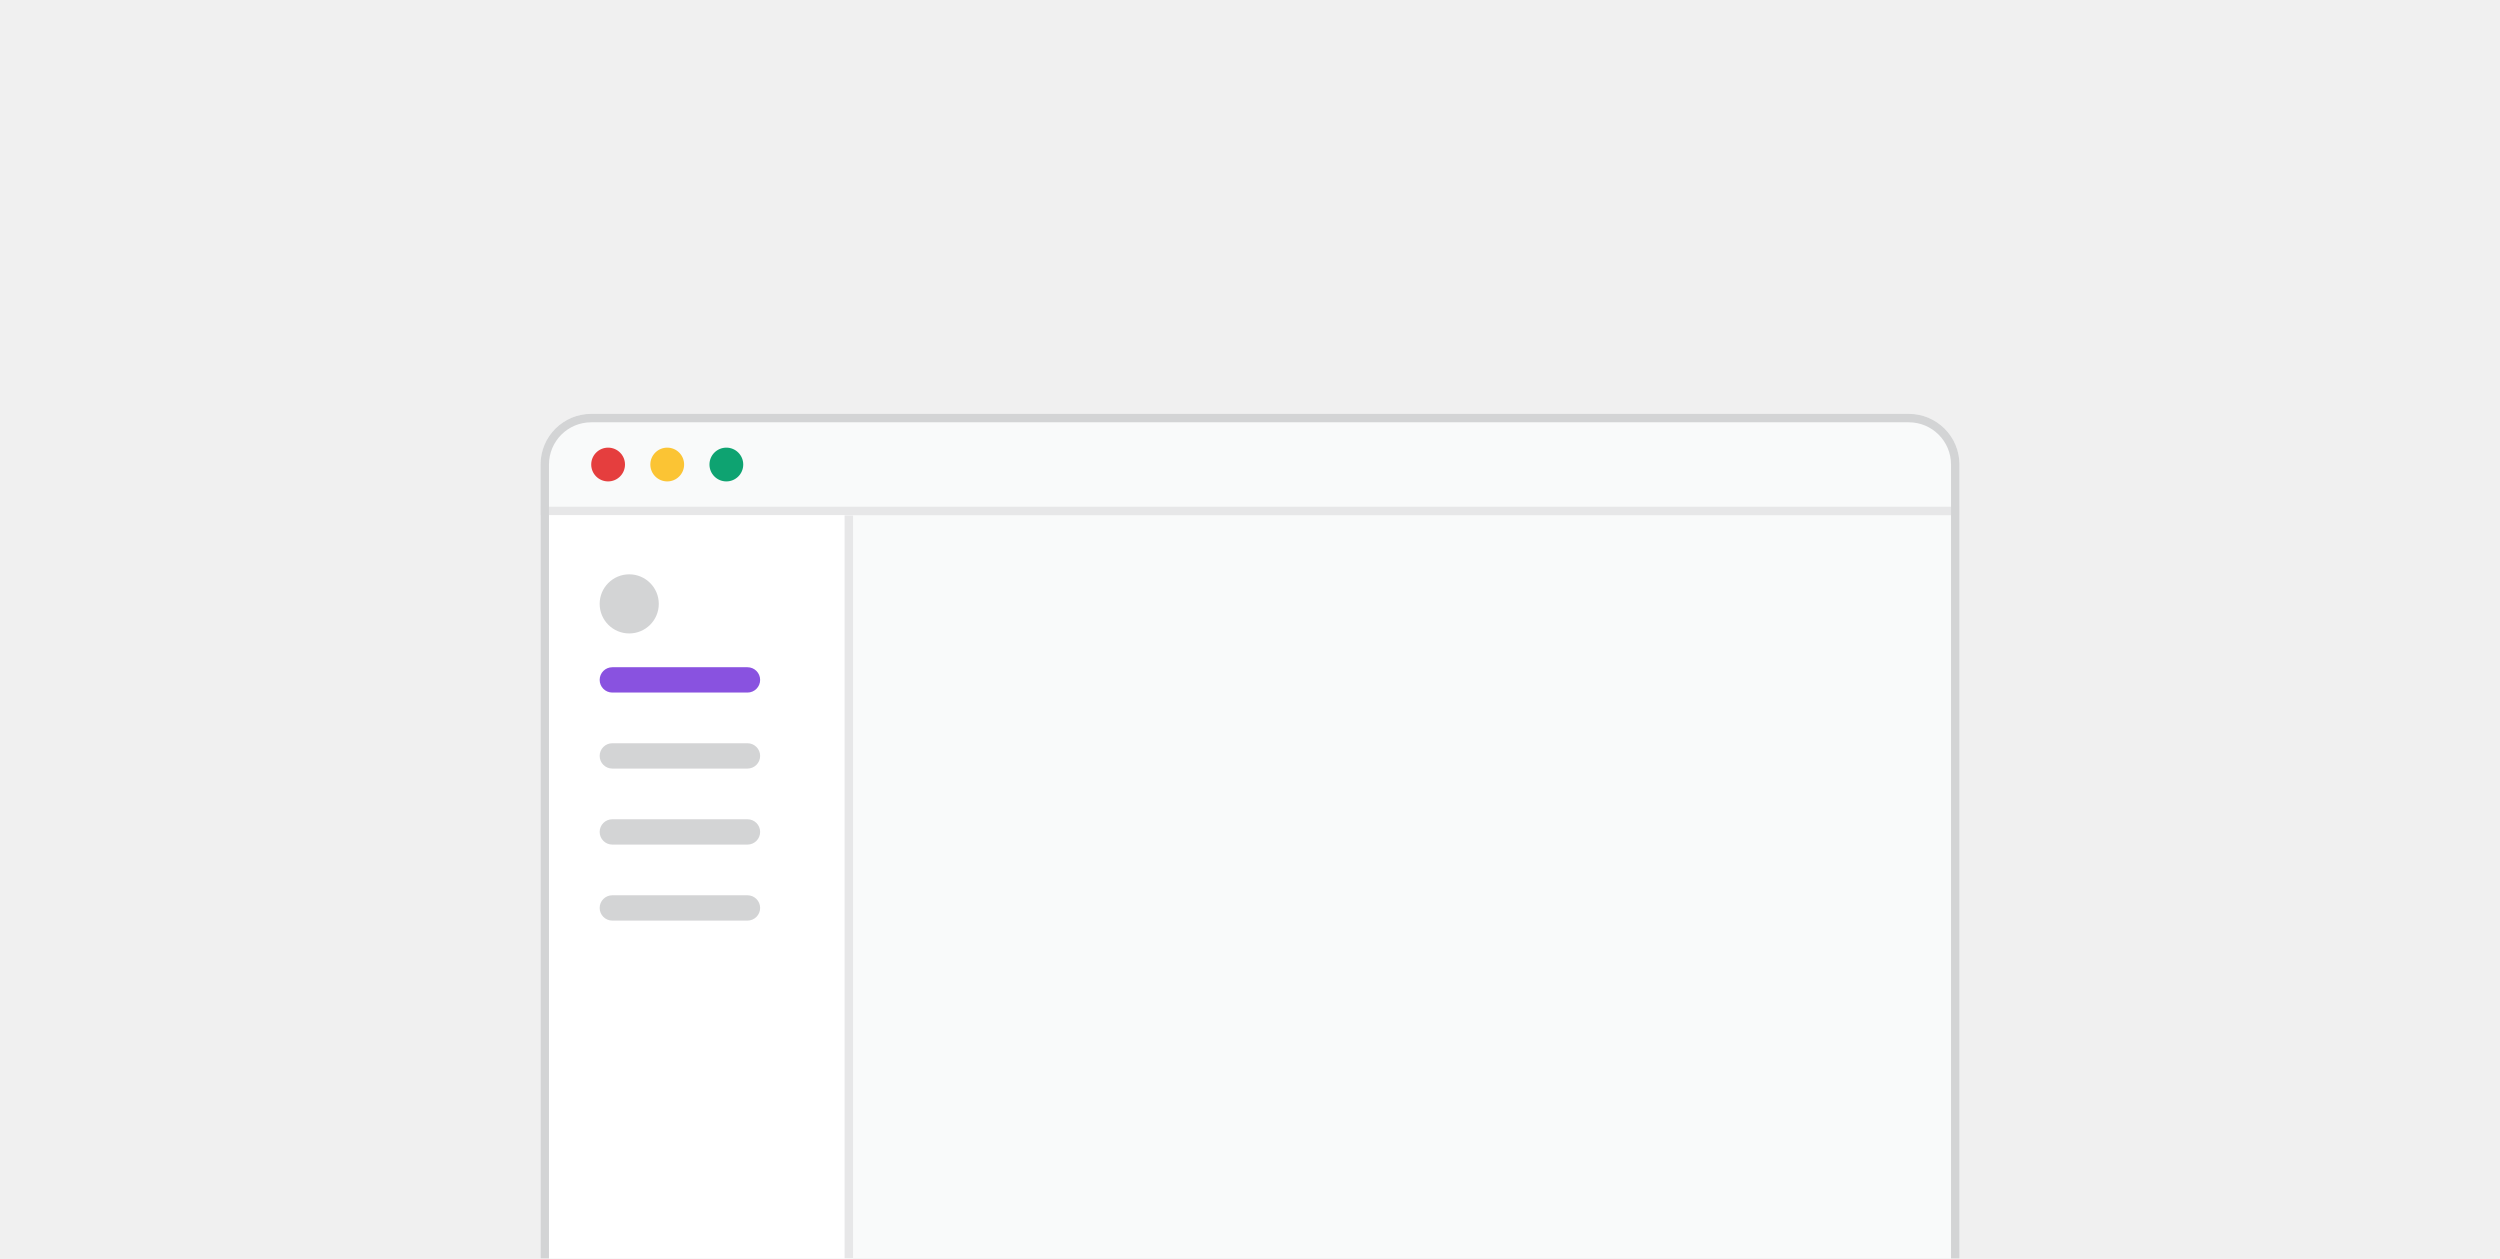
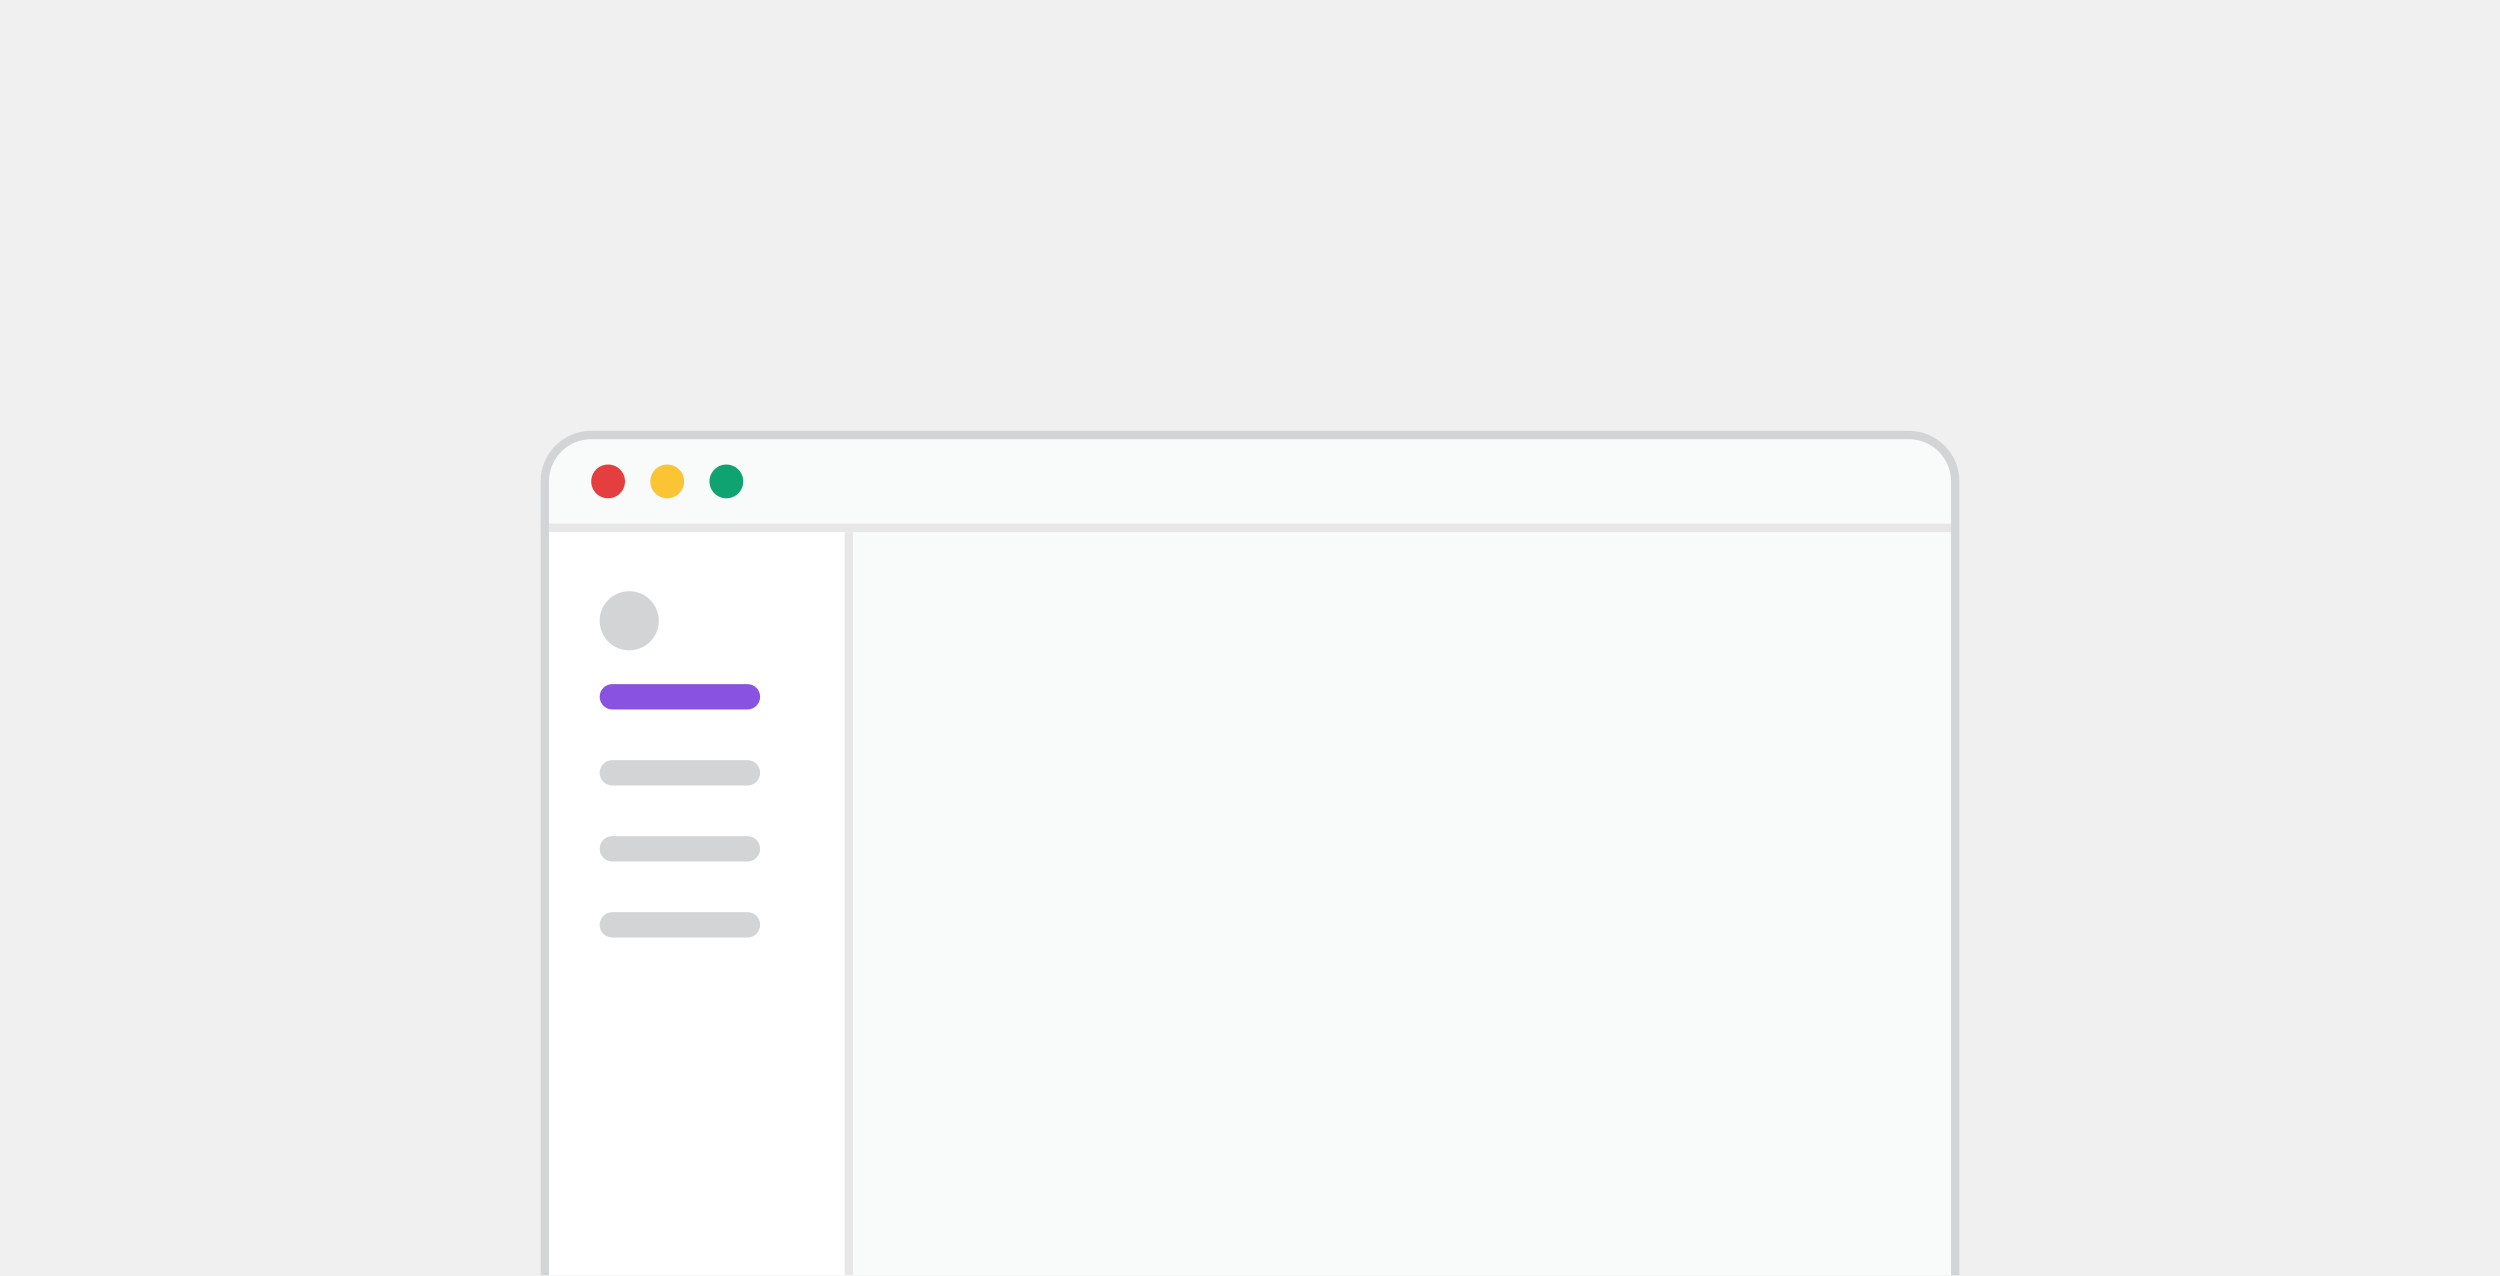
- <svg xmlns="http://www.w3.org/2000/svg" width="296" height="149" viewBox="0 0 296 149" fill="none">
+ <svg xmlns="http://www.w3.org/2000/svg" width="296" height="151" viewBox="0 0 296 151" fill="none">
  <g clip-path="url(#clip0_247_11727)">
    <g clip-path="url(#clip1_247_11727)">
-       <path d="M64 55C64 51.686 66.686 49 70 49H226C229.314 49 232 51.686 232 55V198C232 201.314 229.314 204 226 204H70C66.686 204 64 201.314 64 198V55Z" fill="#F9FAFA" />
+       <path d="M64 57C64 53.686 66.686 51 70 51H226C229.314 51 232 53.686 232 57V329C232 332.314 229.314 335 226 335H70C66.686 335 64 332.314 64 329V57Z" fill="#F9FAFA" />
      <mask id="path-3-inside-1_247_11727" fill="white">
-         <path d="M64 49H232V61H64V49Z" />
+         <path d="M64 51H232V63H64V51Z" />
      </mask>
-       <path d="M232 60H64V62H232V60Z" fill="#E7E7E8" mask="url(#path-3-inside-1_247_11727)" />
-       <rect x="70" y="53" width="4" height="4" rx="2" fill="#E53E3E" />
-       <rect x="77" y="53" width="4" height="4" rx="2" fill="#FBC434" />
-       <rect x="84" y="53" width="4" height="4" rx="2" fill="#0EA371" />
+       <path d="M232 62H64V64H232V62Z" fill="#E7E7E8" mask="url(#path-3-inside-1_247_11727)" />
+       <rect x="70" y="55" width="4" height="4" rx="2" fill="#E53E3E" />
+       <rect x="77" y="55" width="4" height="4" rx="2" fill="#FBC434" />
+       <rect x="84" y="55" width="4" height="4" rx="2" fill="#0EA371" />
      <mask id="path-8-inside-2_247_11727" fill="white">
-         <path d="M64 61H101V204H64V61Z" />
+         <path d="M64 63H101V335H64V63Z" />
      </mask>
-       <path d="M64 61H101V204H64V61Z" fill="white" />
-       <path d="M100 61V204H102V61H100Z" fill="#E7E7E8" mask="url(#path-8-inside-2_247_11727)" />
-       <rect x="71" y="68" width="7" height="7" rx="3.5" fill="#D3D4D5" />
-       <rect x="71" y="79" width="19" height="3" rx="1.5" fill="#8952E0" />
-       <rect x="71" y="88" width="19" height="3" rx="1.5" fill="#D3D4D5" />
-       <rect x="71" y="97" width="19" height="3" rx="1.5" fill="#D3D4D5" />
-       <rect x="71" y="106" width="19" height="3" rx="1.5" fill="#D3D4D5" />
+       <path d="M64 63H101V335H64V63Z" fill="white" />
+       <path d="M100 63V335H102V63H100Z" fill="#E7E7E8" mask="url(#path-8-inside-2_247_11727)" />
+       <rect x="71" y="70" width="7" height="7" rx="3.5" fill="#D3D4D5" />
+       <rect x="71" y="81" width="19" height="3" rx="1.5" fill="#8952E0" />
+       <rect x="71" y="90" width="19" height="3" rx="1.5" fill="#D3D4D5" />
+       <rect x="71" y="99" width="19" height="3" rx="1.5" fill="#D3D4D5" />
+       <rect x="71" y="108" width="19" height="3" rx="1.5" fill="#D3D4D5" />
    </g>
-     <path d="M70 49.5H226C229.038 49.5 231.5 51.962 231.5 55V198C231.5 201.038 229.038 203.5 226 203.5H70C66.962 203.5 64.5 201.038 64.5 198V55C64.5 51.962 66.962 49.5 70 49.5Z" stroke="#D3D4D5" />
+     <path d="M70 51.5H226C229.038 51.5 231.5 53.962 231.5 57V329C231.5 332.038 229.038 334.5 226 334.5H70C66.962 334.5 64.5 332.038 64.5 329V57C64.5 53.962 66.962 51.5 70 51.5Z" stroke="#D3D4D5" />
  </g>
  <defs>
    <clipPath id="clip0_247_11727">
-       <rect width="296" height="149" fill="white" />
+       <rect width="296" height="151" fill="white" />
    </clipPath>
    <clipPath id="clip1_247_11727">
-       <path d="M64 55C64 51.686 66.686 49 70 49H226C229.314 49 232 51.686 232 55V198C232 201.314 229.314 204 226 204H70C66.686 204 64 201.314 64 198V55Z" fill="white" />
+       <path d="M64 57C64 53.686 66.686 51 70 51H226C229.314 51 232 53.686 232 57V329C232 332.314 229.314 335 226 335H70C66.686 335 64 332.314 64 329V57Z" fill="white" />
    </clipPath>
  </defs>
</svg>
